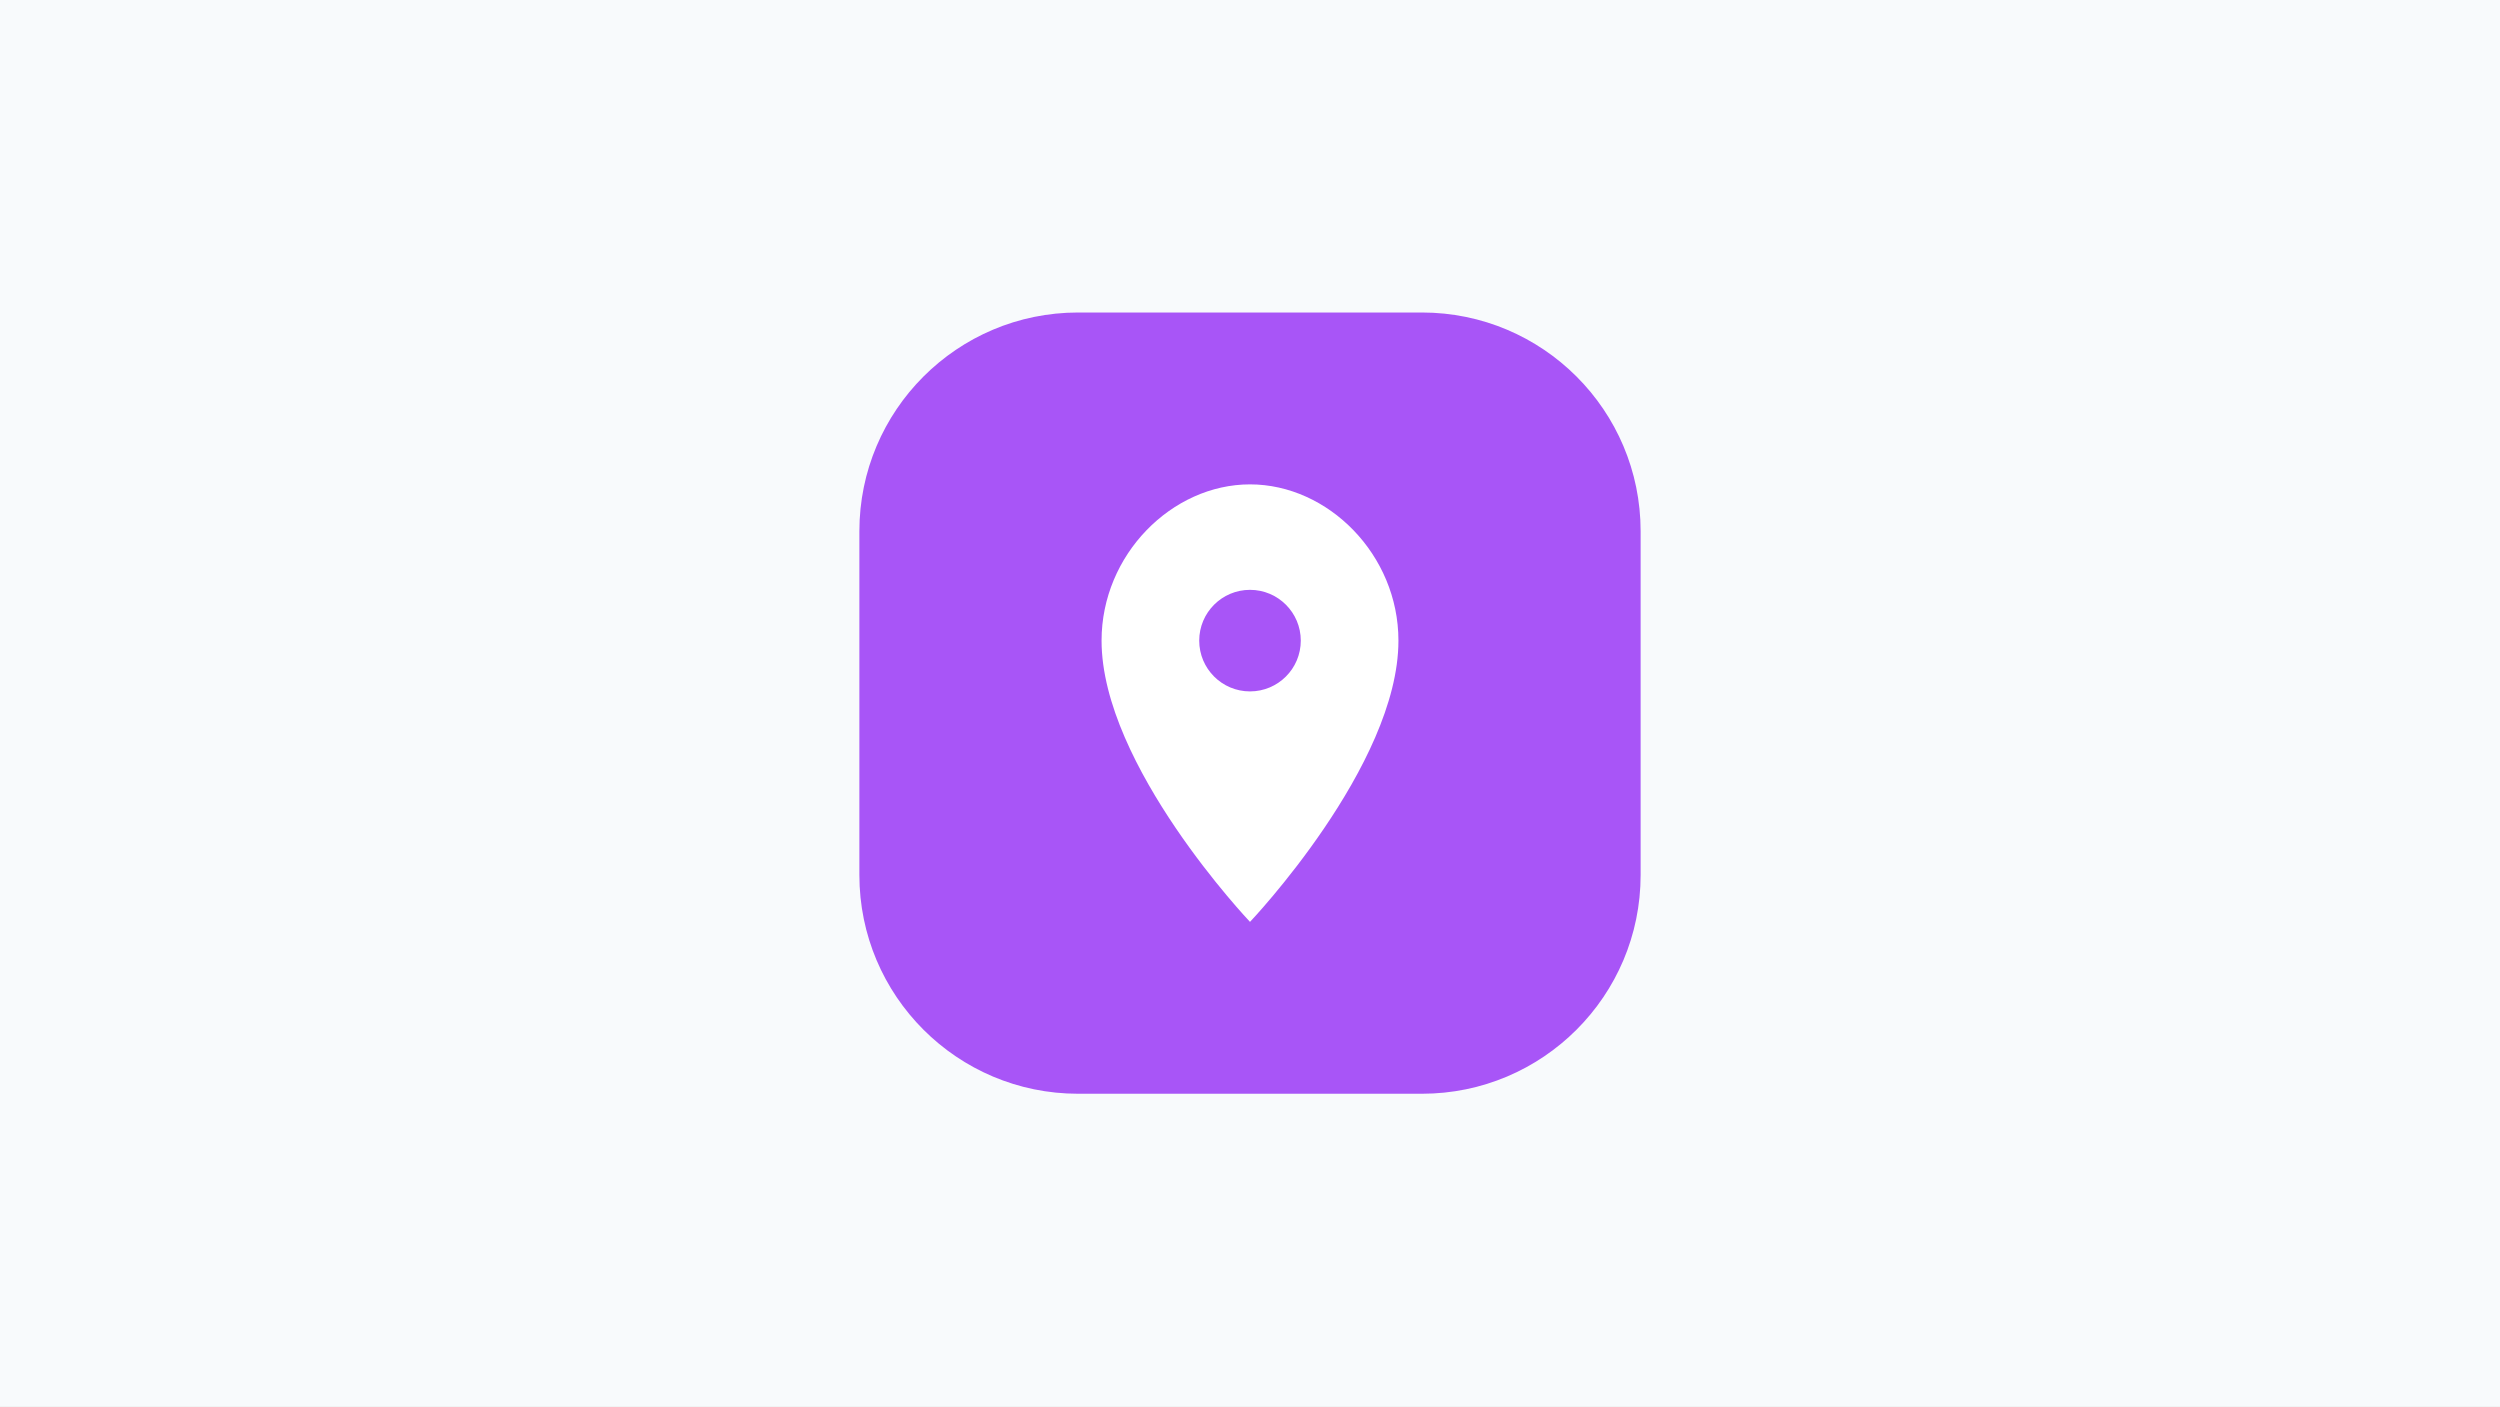
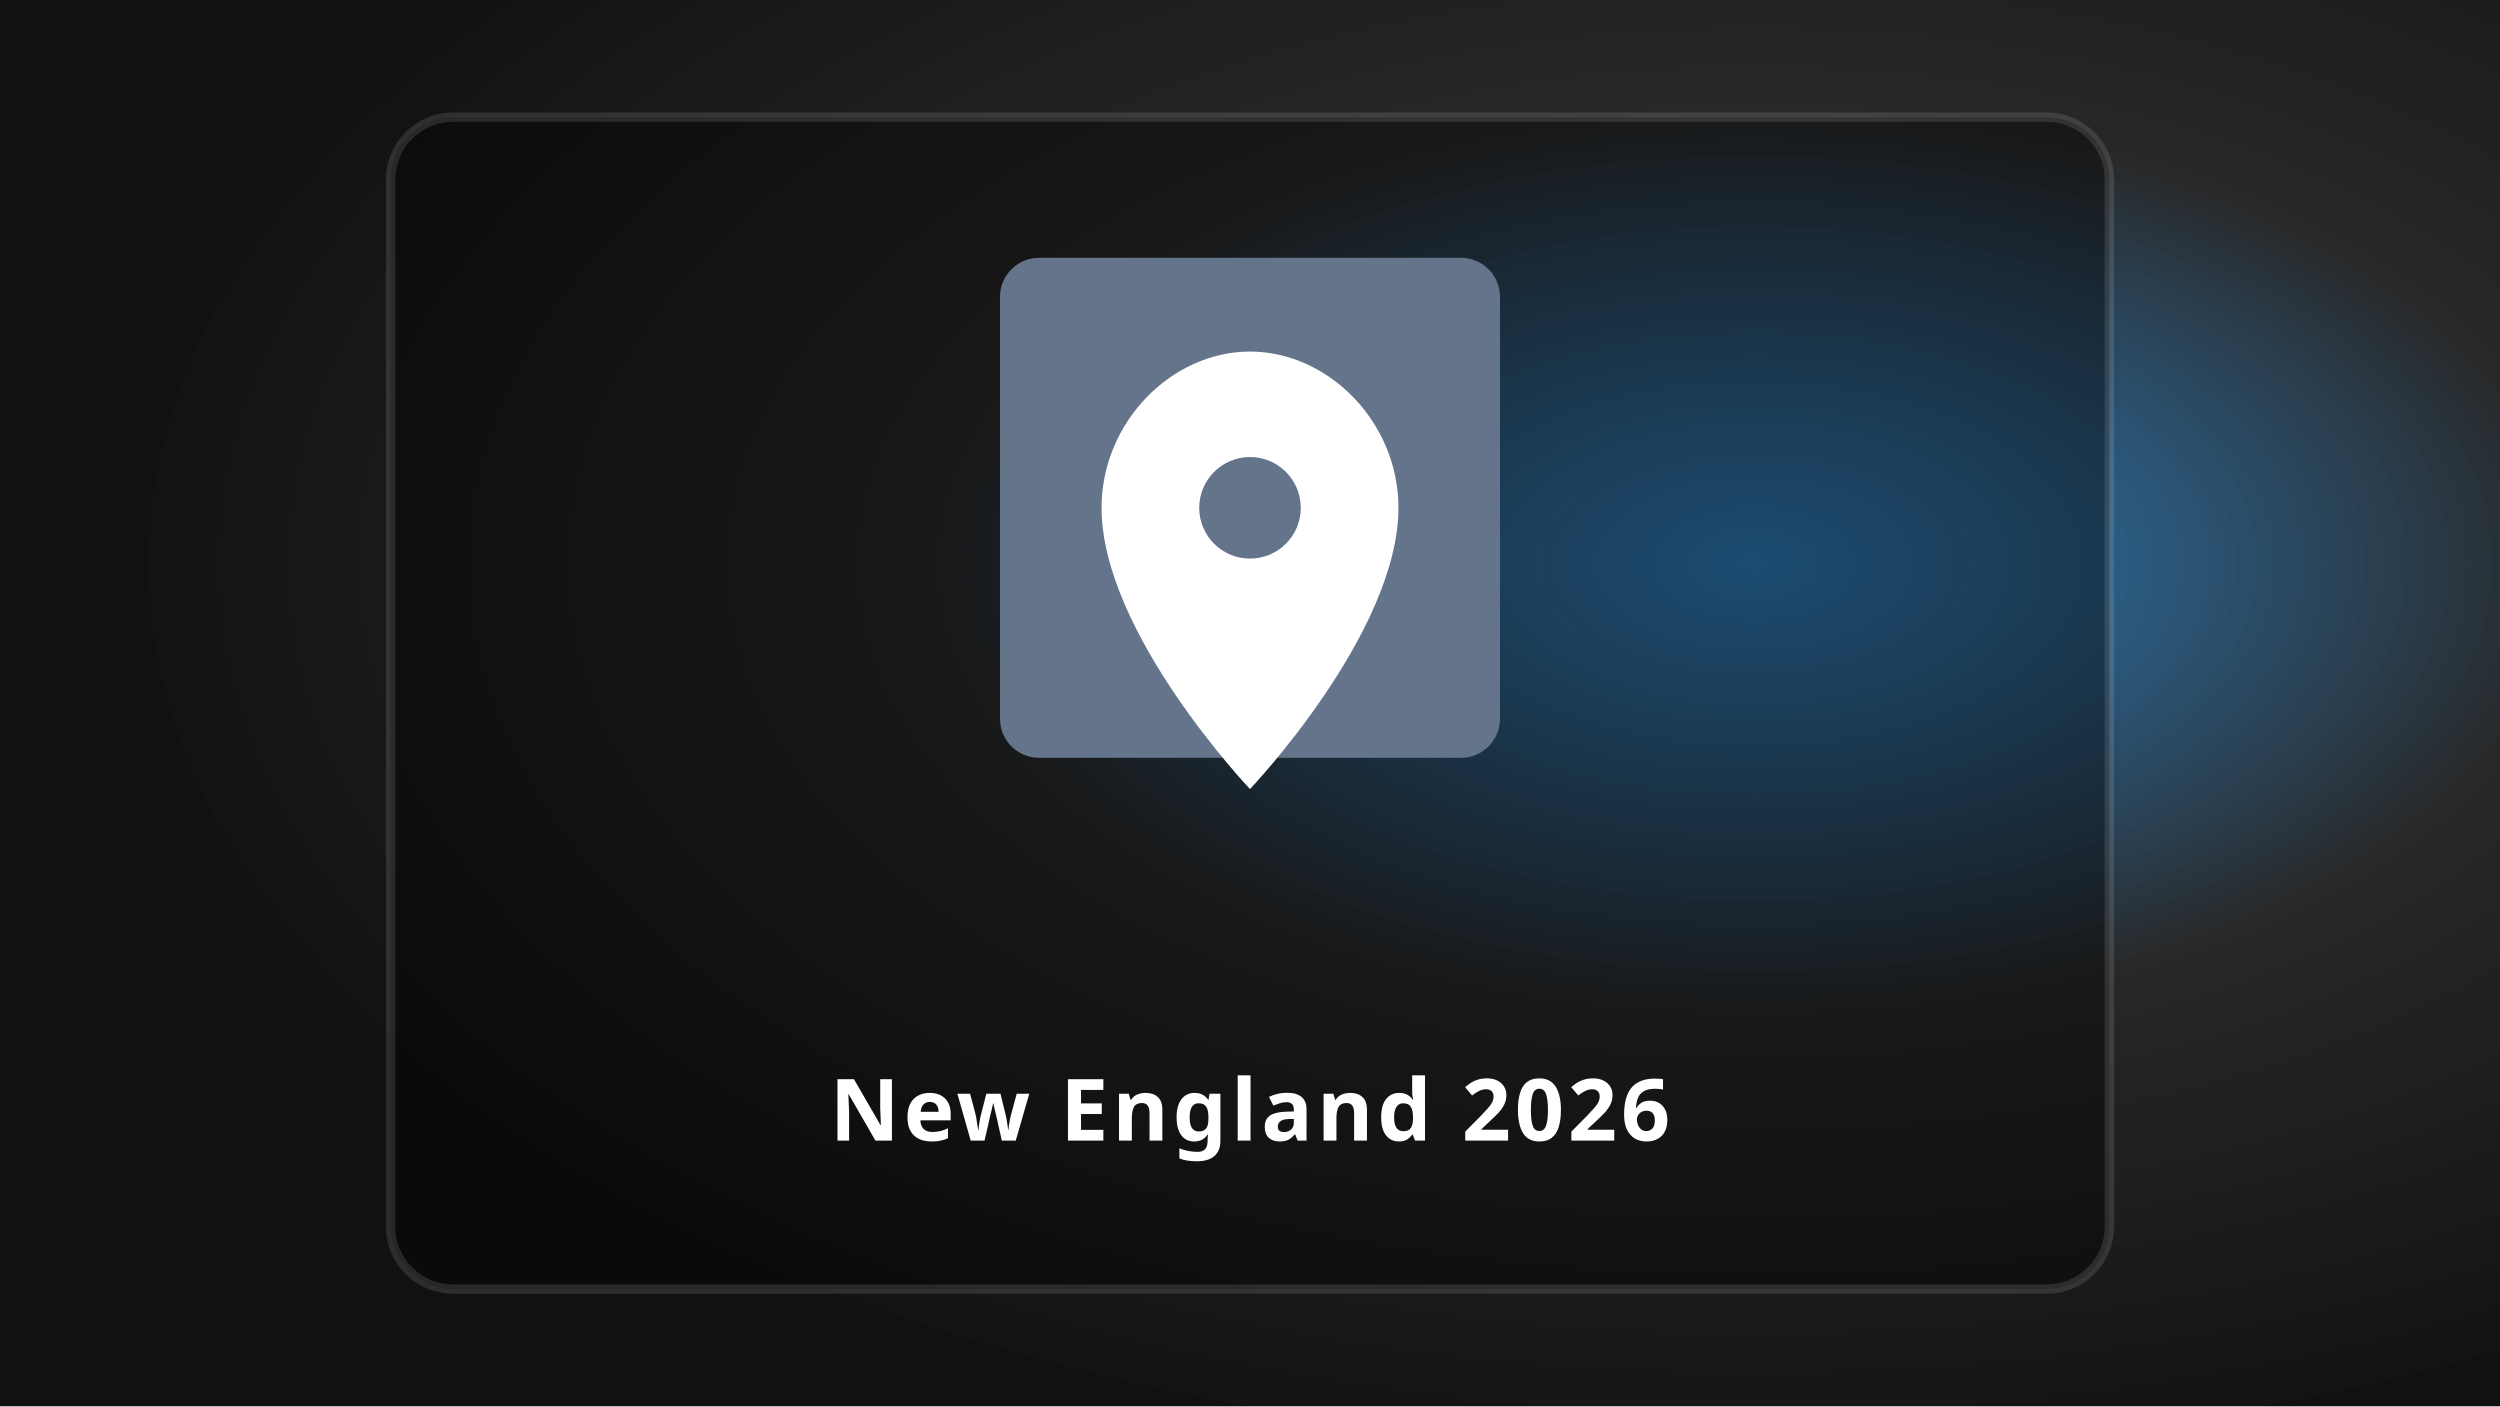
<svg xmlns="http://www.w3.org/2000/svg" viewBox="0 0 320 180" width="100%" height="100%">
-   <rect width="320" height="180" fill="#f8fafc" />
-   <rect x="110" y="40" width="100" height="100" rx="28" fill="#a855f7" />
-   <path d="M160,62 C150,62 141,71 141,82 C141,98 160,118 160,118 C160,118 179,98 179,82 C179,71 170,62 160,62 Z" fill="#ffffff" />
-   <circle cx="160" cy="82" r="6.5" fill="#a855f7" />
+   <defs>
+     <radialGradient id="win10" cx="70%" cy="40%" r="65%">
+       <stop offset="0%" stop-color="#0063b1" stop-opacity="0.8" />
+       <stop offset="50%" stop-color="#1e1e1e" stop-opacity="0.95" />
+       <stop offset="100%" stop-color="#111111" stop-opacity="1" />
+     </radialGradient>
+   </defs>
+   <rect width="320" height="180" fill="url(#win10)" />
+   <rect x="50" y="15" width="220" height="150" rx="8" fill="rgba(0,0,0,0.4)" stroke="rgba(255,255,255,0.12)" stroke-width="1.2" />
+   <rect x="128" y="33" width="64" height="64" rx="5" fill="#64748b" />
+   <path d="M160,45 C150,45 141,54 141,65 C141,81 160,101 160,101 C160,101 179,81 179,65 C179,54 170,45 160,45 Z" fill="#ffffff" />
+   <circle cx="160" cy="65" r="6.5" fill="#64748b" />
+   <text x="160" y="146" font-family="'Segoe UI', sans-serif" font-weight="600" font-size="11" fill="#ffffff" text-anchor="middle" letter-spacing="0.5">New England 2026</text>
</svg>
